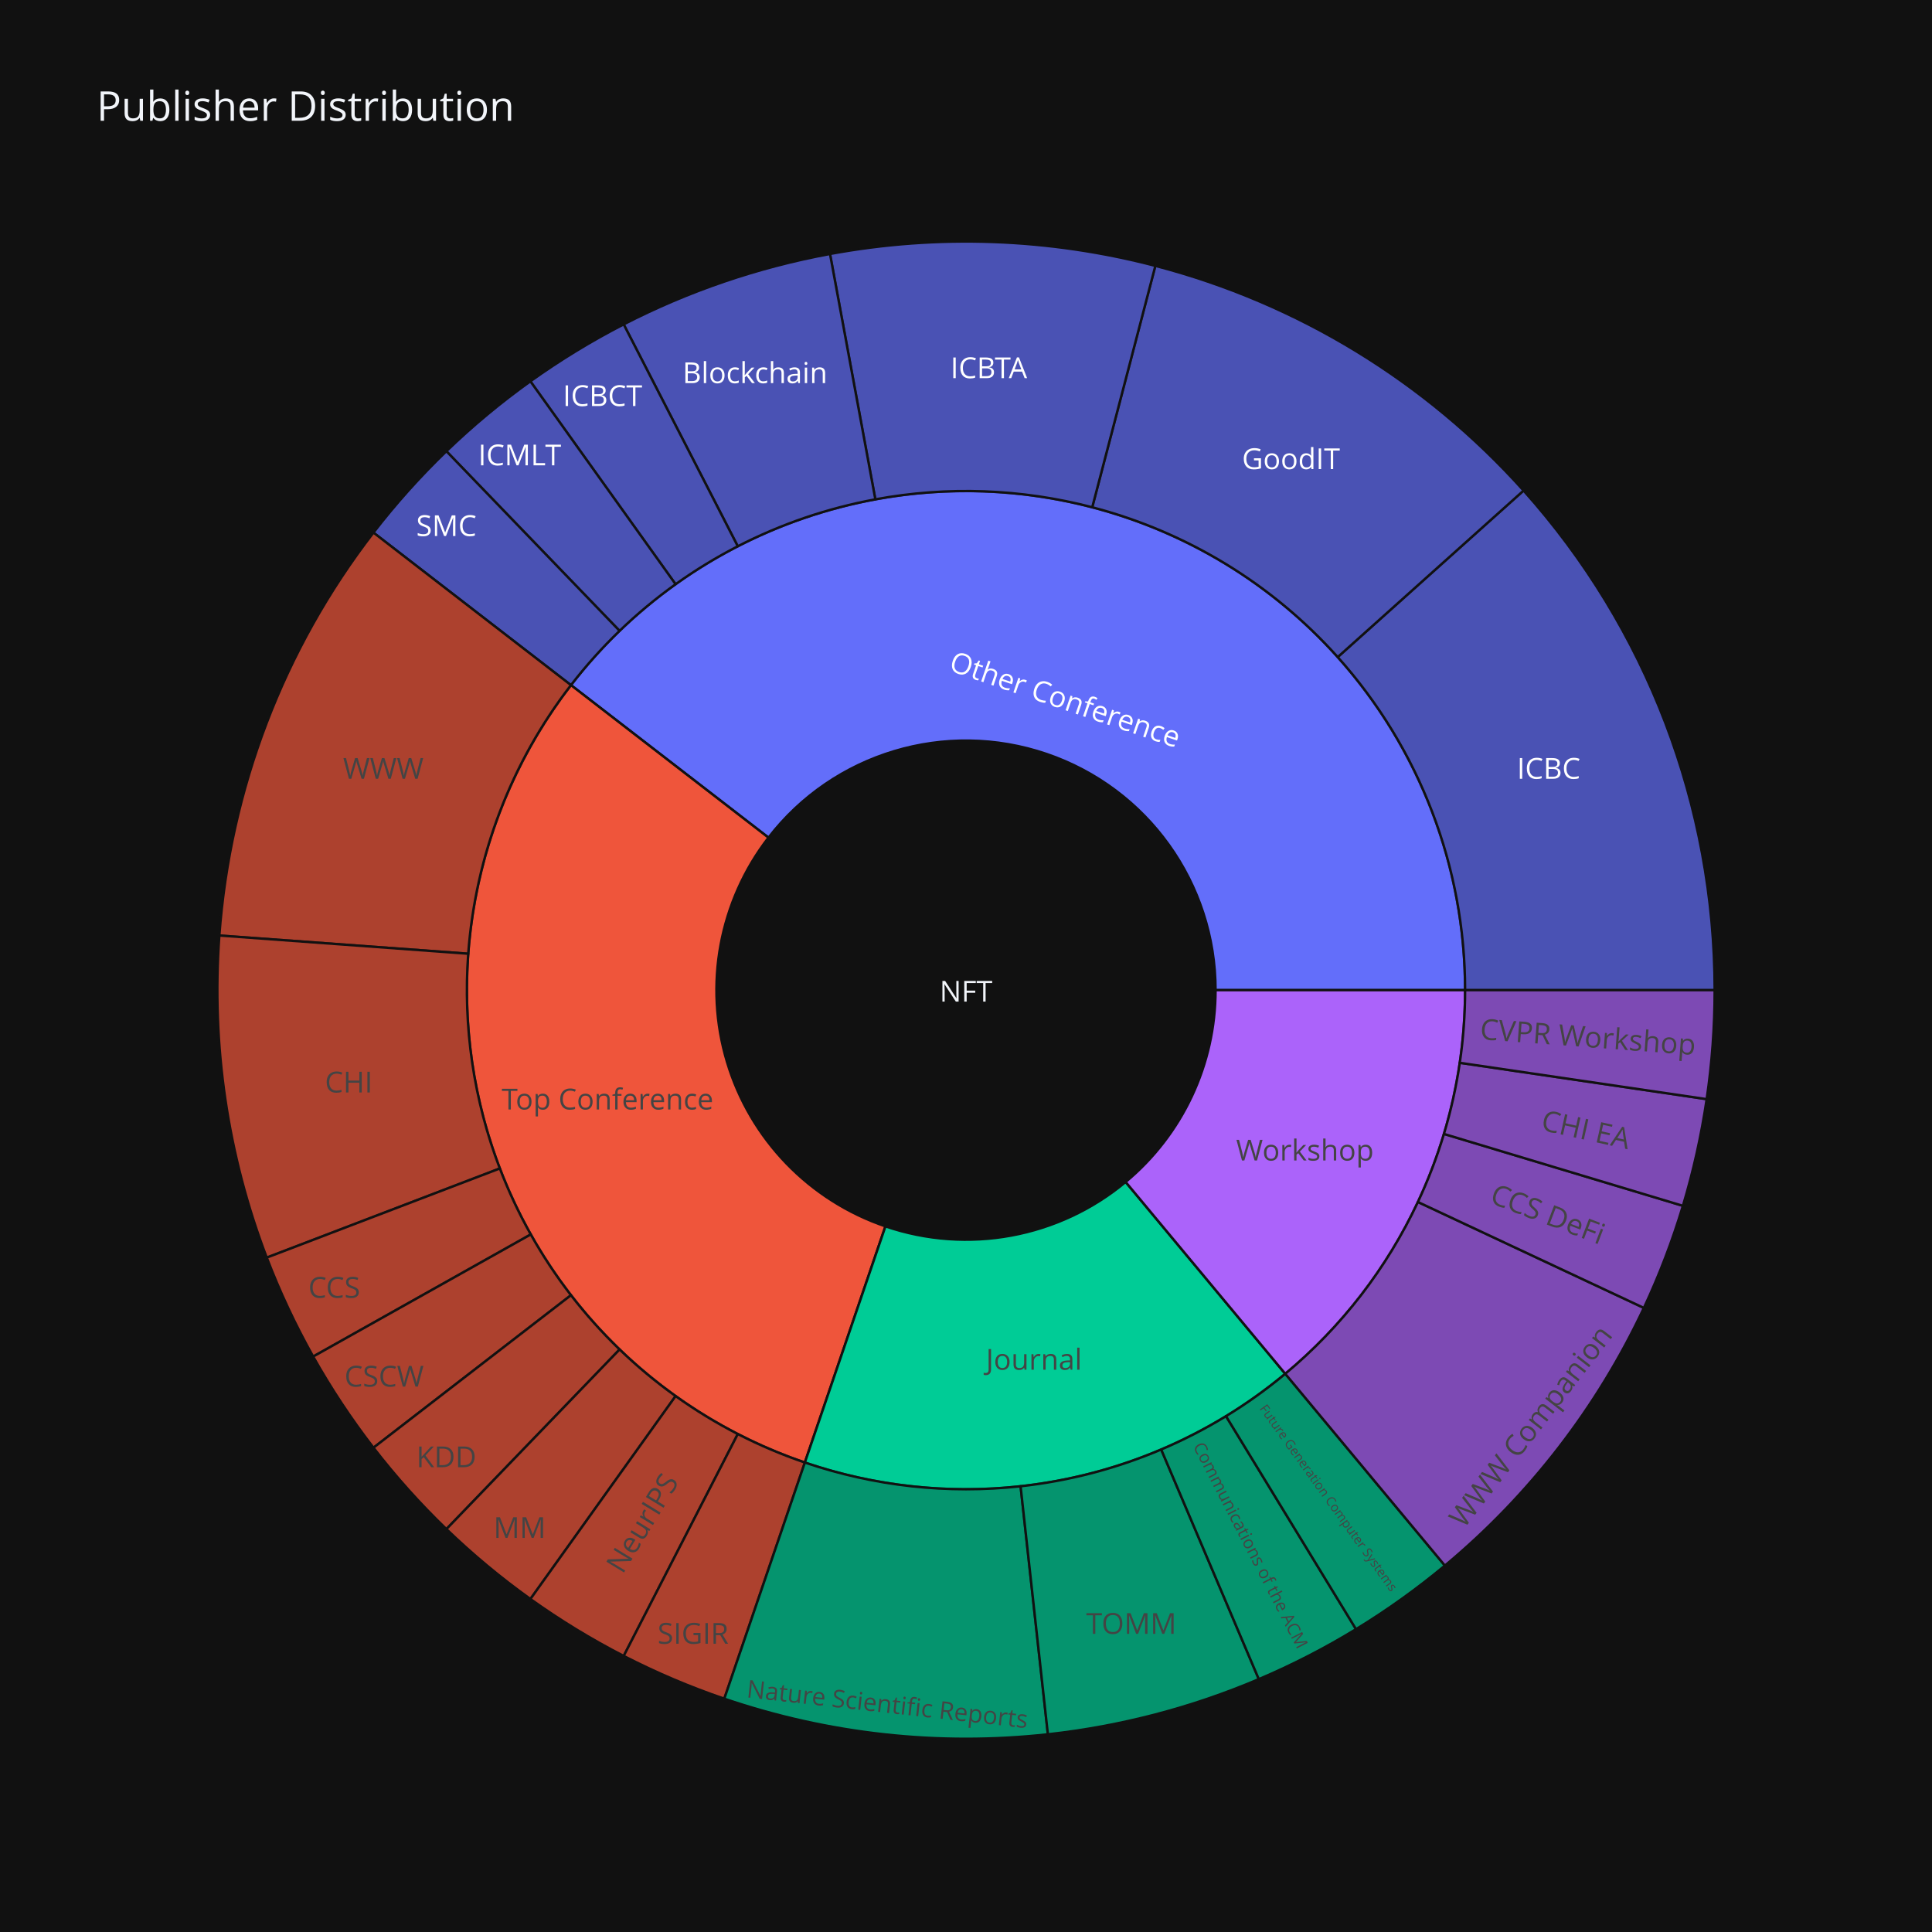
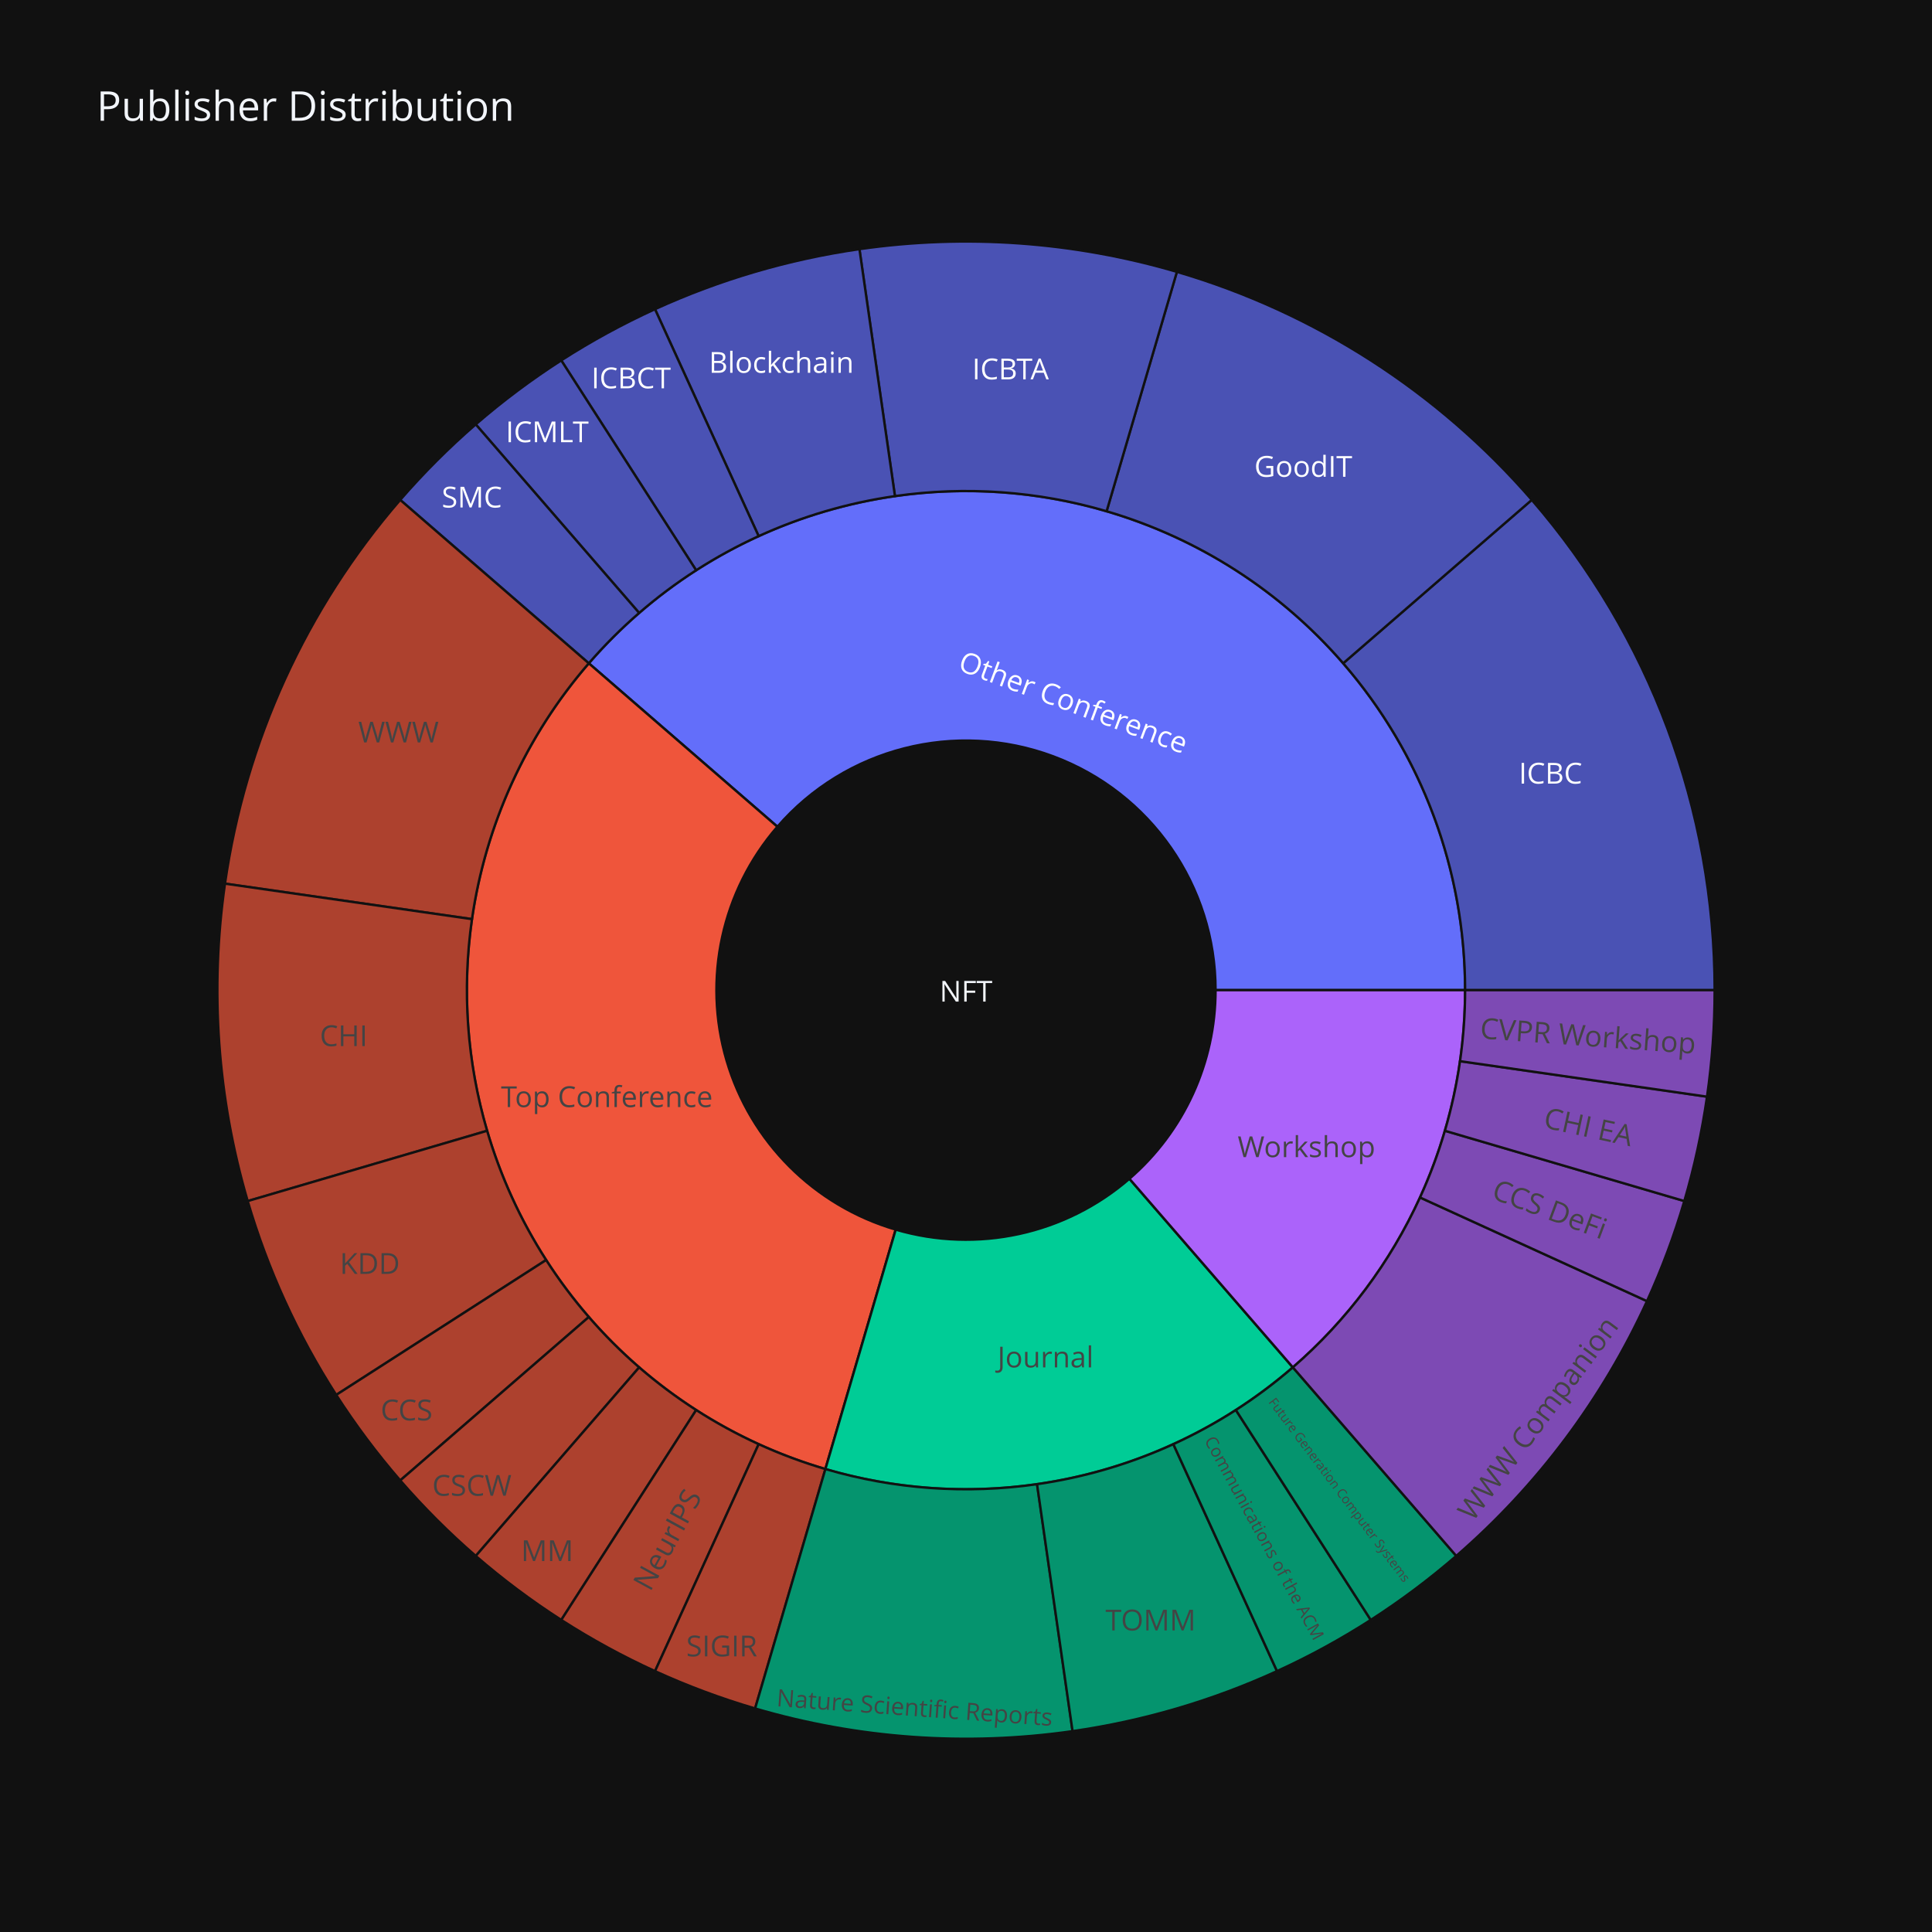
<svg xmlns="http://www.w3.org/2000/svg" class="main-svg" width="800" height="800" style="" viewBox="0 0 800 800">
  <rect x="0" y="0" width="800" height="800" style="fill: rgb(17, 17, 17); fill-opacity: 1;" />
-   <defs id="defs-18ace7">
+   <defs id="defs-288308">
    <g class="clips" />
    <g class="gradients" />
    <g class="patterns" />
  </defs>
  <g class="bglayer" />
  <g class="layer-below">
    <g class="imagelayer" />
    <g class="shapelayer" />
  </g>
  <g class="cartesianlayer" />
  <g class="polarlayer" />
  <g class="smithlayer" />
  <g class="ternarylayer" />
  <g class="geolayer" />
  <g class="funnelarealayer" />
  <g class="pielayer" />
  <g class="iciclelayer" />
  <g class="treemaplayer" />
  <g class="sunburstlayer">
    <g class="trace sunburst" stroke-linejoin="round" style="opacity: 1;">
      <g class="slice">
        <path class="surface" d="M400,410A0,0 0,1,0 400,410A0,0 0,1,0 400,410ZM503.333,410A103.333,103.333 0,1,1 296.667,410A103.333,103.333 0,1,1 503.333,410Z" style="pointer-events: all; stroke-width: 1; fill: rgb(0, 0, 0); fill-opacity: 0; stroke: rgb(17, 17, 17); stroke-opacity: 1;" />
        <g class="slicetext">
          <text data-notex="1" class="slicetext" text-anchor="middle" x="0" y="0" style="font-family: 'Open Sans', verdana, arial, sans-serif; font-size: 12px; fill: rgb(242, 245, 250); fill-opacity: 1; white-space: pre;" transform="translate(400,414.75)">NFT</text>
        </g>
      </g>
      <g class="slice cursor-pointer">
-         <path class="surface" d="M503.333,410L606.667,410A206.667,206.667 0,0,0 236.424,283.691L318.212,346.845A103.333,103.333 0,0,1 503.333,410Z" style="pointer-events: all; stroke-width: 1; fill: rgb(99, 110, 250); fill-opacity: 1; stroke: rgb(17, 17, 17); stroke-opacity: 1;" />
-         <g class="slicetext">
-           <text data-notex="1" class="slicetext" text-anchor="middle" x="0" y="0" style="font-family: 'Open Sans', verdana, arial, sans-serif; font-size: 12px; fill: rgb(255, 255, 255); fill-opacity: 1; white-space: pre;" transform="translate(439.7157,293.5839)rotate(18.83721)">Other Conference</text>
-         </g>
-       </g>
-       <g class="slice cursor-pointer">
-         <path class="surface" d="M318.212,346.845L236.424,283.691A206.667,206.667 0,0,0 333.271,605.598L366.636,507.799A103.333,103.333 0,0,1 318.212,346.845Z" style="pointer-events: all; stroke-width: 1; fill: rgb(239, 85, 59); fill-opacity: 1; stroke: rgb(17, 17, 17); stroke-opacity: 1;" />
-         <g class="slicetext">
-           <text data-notex="1" class="slicetext" text-anchor="middle" x="0" y="0" style="font-family: 'Open Sans', verdana, arial, sans-serif; font-size: 12px; fill: rgb(68, 68, 68); fill-opacity: 1; white-space: pre;" transform="translate(251.5719,459.4054)">Top Conference</text>
-         </g>
-       </g>
-       <g class="slice cursor-pointer">
-         <path class="surface" d="M366.636,507.799L333.271,605.598A206.667,206.667 0,0,0 532.199,568.854L466.1,489.427A103.333,103.333 0,0,1 366.636,507.799Z" style="pointer-events: all; stroke-width: 1; fill: rgb(0, 204, 150); fill-opacity: 1; stroke: rgb(17, 17, 17); stroke-opacity: 1;" />
-         <g class="slicetext">
-           <text data-notex="1" class="slicetext" text-anchor="middle" x="0" y="0" style="font-family: 'Open Sans', verdana, arial, sans-serif; font-size: 12px; fill: rgb(68, 68, 68); fill-opacity: 1; white-space: pre;" transform="translate(428.1537,567.1717)">Journal</text>
-         </g>
-       </g>
-       <g class="slice cursor-pointer">
-         <path class="surface" d="M466.1,489.427L532.199,568.854A206.667,206.667 0,0,0 606.667,410L503.333,410A103.333,103.333 0,0,1 466.1,489.427Z" style="pointer-events: all; stroke-width: 1; fill: rgb(171, 99, 250); fill-opacity: 1; stroke: rgb(17, 17, 17); stroke-opacity: 1;" />
-         <g class="slicetext">
-           <text data-notex="1" class="slicetext" text-anchor="middle" x="0" y="0" style="font-family: 'Open Sans', verdana, arial, sans-serif; font-size: 12px; fill: rgb(68, 68, 68); fill-opacity: 1; white-space: pre;" transform="translate(540.3445,480.5408)">Workshop</text>
-         </g>
-       </g>
-       <g class="slice">
-         <path class="surface" d="M606.667,410L710,410A310,310 0,0,0 630.879,203.131L553.92,272.087A206.667,206.667 0,0,1 606.667,410Z" style="pointer-events: all; stroke-width: 1; fill: rgb(99, 110, 250); fill-opacity: 1; stroke: rgb(17, 17, 17); stroke-opacity: 1; opacity: 0.7;" />
-         <g class="slicetext">
-           <text data-notex="1" class="slicetext" text-anchor="middle" x="0" y="0" style="font-family: 'Open Sans', verdana, arial, sans-serif; font-size: 12px; fill: rgb(255, 255, 255); fill-opacity: 1; white-space: pre;" transform="translate(641.2875,322.4654)">ICBC</text>
-         </g>
-       </g>
-       <g class="slice">
-         <path class="surface" d="M553.92,272.087L630.879,203.131A310,310 0,0,0 478.409,110.08L452.273,210.053A206.667,206.667 0,0,1 553.92,272.087Z" style="pointer-events: all; stroke-width: 1; fill: rgb(99, 110, 250); fill-opacity: 1; stroke: rgb(17, 17, 17); stroke-opacity: 1; opacity: 0.7;" />
-         <g class="slicetext">
-           <text data-notex="1" class="slicetext" text-anchor="middle" x="0" y="0" style="font-family: 'Open Sans', verdana, arial, sans-serif; font-size: 12px; fill: rgb(255, 255, 255); fill-opacity: 1; white-space: pre;" transform="translate(534.5763,194.2385)">GoodIT</text>
-         </g>
-       </g>
-       <g class="slice">
-         <path class="surface" d="M452.273,210.053L478.409,110.08A310,310 0,0,0 343.693,105.157L362.462,206.771A206.667,206.667 0,0,1 452.273,210.053Z" style="pointer-events: all; stroke-width: 1; fill: rgb(99, 110, 250); fill-opacity: 1; stroke: rgb(17, 17, 17); stroke-opacity: 1; opacity: 0.7;" />
-         <g class="slicetext">
-           <text data-notex="1" class="slicetext" text-anchor="middle" x="0" y="0" style="font-family: 'Open Sans', verdana, arial, sans-serif; font-size: 12px; fill: rgb(255, 255, 255); fill-opacity: 1; white-space: pre;" transform="translate(409.4349,156.589)">ICBTA</text>
-         </g>
-       </g>
-       <g class="slice">
-         <path class="surface" d="M362.462,206.771L343.693,105.157A310,310 0,0,0 258.255,134.304L305.503,226.203A206.667,206.667 0,0,1 362.462,206.771Z" style="pointer-events: all; stroke-width: 1; fill: rgb(99, 110, 250); fill-opacity: 1; stroke: rgb(17, 17, 17); stroke-opacity: 1; opacity: 0.7;" />
-         <g class="slicetext">
-           <text data-notex="1" class="slicetext" text-anchor="middle" x="0" y="0" style="font-family: 'Open Sans', verdana, arial, sans-serif; font-size: 12px; fill: rgb(255, 255, 255); fill-opacity: 1; white-space: pre;" transform="translate(312.6285,158.6431)">Blockchain</text>
-         </g>
-       </g>
-       <g class="slice">
-         <path class="surface" d="M305.503,226.203L258.255,134.304A310,310 0,0,0 219.624,157.88L279.749,241.92A206.667,206.667 0,0,1 305.503,226.203Z" style="pointer-events: all; stroke-width: 1; fill: rgb(99, 110, 250); fill-opacity: 1; stroke: rgb(17, 17, 17); stroke-opacity: 1; opacity: 0.7;" />
-         <g class="slicetext">
-           <text data-notex="1" class="slicetext" text-anchor="middle" x="0" y="0" style="font-family: 'Open Sans', verdana, arial, sans-serif; font-size: 12px; fill: rgb(255, 255, 255); fill-opacity: 1; white-space: pre;" transform="translate(249.4947,168.1377)">ICBCT</text>
-         </g>
-       </g>
-       <g class="slice">
-         <path class="surface" d="M279.749,241.92L219.624,157.88A310,310 0,0,0 184.837,186.83L256.558,261.22A206.667,206.667 0,0,1 279.749,241.92Z" style="pointer-events: all; stroke-width: 1; fill: rgb(99, 110, 250); fill-opacity: 1; stroke: rgb(17, 17, 17); stroke-opacity: 1; opacity: 0.7;" />
-         <g class="slicetext">
-           <text data-notex="1" class="slicetext" text-anchor="middle" x="0" y="0" style="font-family: 'Open Sans', verdana, arial, sans-serif; font-size: 12px; fill: rgb(255, 255, 255); fill-opacity: 1; white-space: pre;" transform="translate(215.1915,192.6795)">ICMLT</text>
-         </g>
-       </g>
-       <g class="slice">
-         <path class="surface" d="M256.558,261.22L184.837,186.83A310,310 0,0,0 154.636,220.536L236.424,283.691A206.667,206.667 0,0,1 256.558,261.22Z" style="pointer-events: all; stroke-width: 1; fill: rgb(99, 110, 250); fill-opacity: 1; stroke: rgb(17, 17, 17); stroke-opacity: 1; opacity: 0.7;" />
-         <g class="slicetext">
-           <text data-notex="1" class="slicetext" text-anchor="middle" x="0" y="0" style="font-family: 'Open Sans', verdana, arial, sans-serif; font-size: 12px; fill: rgb(255, 255, 255); fill-opacity: 1; white-space: pre;" transform="translate(184.8272,221.9543)">SMC</text>
-         </g>
-       </g>
-       <g class="slice">
-         <path class="surface" d="M236.424,283.691L154.636,220.536A310,310 0,0,0 90.827,387.371L193.885,394.914A206.667,206.667 0,0,1 236.424,283.691Z" style="pointer-events: all; stroke-width: 1; fill: rgb(239, 85, 59); fill-opacity: 1; stroke: rgb(17, 17, 17); stroke-opacity: 1; opacity: 0.7;" />
-         <g class="slicetext">
-           <text data-notex="1" class="slicetext" text-anchor="middle" x="0" y="0" style="font-family: 'Open Sans', verdana, arial, sans-serif; font-size: 12px; fill: rgb(68, 68, 68); fill-opacity: 1; white-space: pre;" transform="translate(158.7125,322.4654)">WWW</text>
-         </g>
-       </g>
-       <g class="slice">
-         <path class="surface" d="M193.885,394.914L90.827,387.371A310,310 0,0,0 110.455,520.742L206.97,483.828A206.667,206.667 0,0,1 193.885,394.914Z" style="pointer-events: all; stroke-width: 1; fill: rgb(239, 85, 59); fill-opacity: 1; stroke: rgb(17, 17, 17); stroke-opacity: 1; opacity: 0.7;" />
-         <g class="slicetext">
-           <text data-notex="1" class="slicetext" text-anchor="middle" x="0" y="0" style="font-family: 'Open Sans', verdana, arial, sans-serif; font-size: 12px; fill: rgb(68, 68, 68); fill-opacity: 1; white-space: pre;" transform="translate(144.4196,452.3636)">CHI</text>
-         </g>
-       </g>
-       <g class="slice">
-         <path class="surface" d="M206.97,483.828L110.455,520.742A310,310 0,0,0 129.665,561.72L219.776,511.146A206.667,206.667 0,0,1 206.97,483.828Z" style="pointer-events: all; stroke-width: 1; fill: rgb(239, 85, 59); fill-opacity: 1; stroke: rgb(17, 17, 17); stroke-opacity: 1; opacity: 0.7;" />
-         <g class="slicetext">
-           <text data-notex="1" class="slicetext" text-anchor="middle" x="0" y="0" style="font-family: 'Open Sans', verdana, arial, sans-serif; font-size: 12px; fill: rgb(68, 68, 68); fill-opacity: 1; white-space: pre;" transform="translate(138.4062,537.3802)">CCS</text>
-         </g>
-       </g>
-       <g class="slice">
-         <path class="surface" d="M219.776,511.146L129.665,561.72A310,310 0,0,0 154.636,599.464L236.424,536.309A206.667,206.667 0,0,1 219.776,511.146Z" style="pointer-events: all; stroke-width: 1; fill: rgb(239, 85, 59); fill-opacity: 1; stroke: rgb(17, 17, 17); stroke-opacity: 1; opacity: 0.7;" />
-         <g class="slicetext">
-           <text data-notex="1" class="slicetext" text-anchor="middle" x="0" y="0" style="font-family: 'Open Sans', verdana, arial, sans-serif; font-size: 12px; fill: rgb(68, 68, 68); fill-opacity: 1; white-space: pre;" transform="translate(159.049,574.1617)">CSCW</text>
-         </g>
-       </g>
-       <g class="slice">
-         <path class="surface" d="M236.424,536.309L154.636,599.464A310,310 0,0,0 184.837,633.17L256.558,558.78A206.667,206.667 0,0,1 236.424,536.309Z" style="pointer-events: all; stroke-width: 1; fill: rgb(239, 85, 59); fill-opacity: 1; stroke: rgb(17, 17, 17); stroke-opacity: 1; opacity: 0.7;" />
-         <g class="slicetext">
-           <text data-notex="1" class="slicetext" text-anchor="middle" x="0" y="0" style="font-family: 'Open Sans', verdana, arial, sans-serif; font-size: 12px; fill: rgb(68, 68, 68); fill-opacity: 1; white-space: pre;" transform="translate(184.8272,607.5457)">KDD</text>
-         </g>
-       </g>
-       <g class="slice">
-         <path class="surface" d="M256.558,558.78L184.837,633.17A310,310 0,0,0 219.624,662.12L279.749,578.08A206.667,206.667 0,0,1 256.558,558.78Z" style="pointer-events: all; stroke-width: 1; fill: rgb(239, 85, 59); fill-opacity: 1; stroke: rgb(17, 17, 17); stroke-opacity: 1; opacity: 0.7;" />
-         <g class="slicetext">
-           <text data-notex="1" class="slicetext" text-anchor="middle" x="0" y="0" style="font-family: 'Open Sans', verdana, arial, sans-serif; font-size: 12px; fill: rgb(68, 68, 68); fill-opacity: 1; white-space: pre;" transform="translate(215.1915,636.8205)">MM</text>
-         </g>
-       </g>
-       <g class="slice">
-         <path class="surface" d="M279.749,578.08L219.624,662.12A310,310 0,0,0 258.255,685.696L305.503,593.797A206.667,206.667 0,0,1 279.749,578.08Z" style="pointer-events: all; stroke-width: 1; fill: rgb(239, 85, 59); fill-opacity: 1; stroke: rgb(17, 17, 17); stroke-opacity: 1; opacity: 0.7;" />
-         <g class="slicetext">
-           <text data-notex="1" class="slicetext" text-anchor="middle" x="0" y="0" style="font-family: 'Open Sans', verdana, arial, sans-serif; font-size: 12px; fill: rgb(68, 68, 68); fill-opacity: 1; white-space: pre;" transform="translate(269.5716,632.8331)rotate(-58.60465)">NeurIPS</text>
-         </g>
-       </g>
-       <g class="slice">
-         <path class="surface" d="M305.503,593.797L258.255,685.696A310,310 0,0,0 299.907,703.396L333.271,605.598A206.667,206.667 0,0,1 305.503,593.797Z" style="pointer-events: all; stroke-width: 1; fill: rgb(239, 85, 59); fill-opacity: 1; stroke: rgb(17, 17, 17); stroke-opacity: 1; opacity: 0.7;" />
-         <g class="slicetext">
-           <text data-notex="1" class="slicetext" text-anchor="middle" x="0" y="0" style="font-family: 'Open Sans', verdana, arial, sans-serif; font-size: 12px; fill: rgb(68, 68, 68); fill-opacity: 1; white-space: pre;" transform="translate(286.9822,680.648)">SIGIR</text>
-         </g>
-       </g>
-       <g class="slice">
-         <path class="surface" d="M333.271,605.598L299.907,703.396A310,310 0,0,0 433.905,718.14L422.603,615.427A206.667,206.667 0,0,1 333.271,605.598Z" style="pointer-events: all; stroke-width: 1; fill: rgb(0, 204, 150); fill-opacity: 1; stroke: rgb(17, 17, 17); stroke-opacity: 1; opacity: 0.7;" />
-         <g class="slicetext">
-           <text data-notex="1" class="slicetext" text-anchor="middle" x="0" y="0" style="font-family: 'Open Sans', verdana, arial, sans-serif; font-size: 12px; fill: rgb(68, 68, 68); fill-opacity: 1; white-space: pre;" transform="translate(367.077,709.2148)scale(0.847598)rotate(6.27907)">Nature Scientific Reports</text>
-         </g>
-       </g>
-       <g class="slice">
-         <path class="surface" d="M422.603,615.427L433.905,718.14A310,310 0,0,0 521.242,695.307L480.828,600.205A206.667,206.667 0,0,1 422.603,615.427Z" style="pointer-events: all; stroke-width: 1; fill: rgb(0, 204, 150); fill-opacity: 1; stroke: rgb(17, 17, 17); stroke-opacity: 1; opacity: 0.7;" />
-         <g class="slicetext">
-           <text data-notex="1" class="slicetext" text-anchor="middle" x="0" y="0" style="font-family: 'Open Sans', verdana, arial, sans-serif; font-size: 12px; fill: rgb(68, 68, 68); fill-opacity: 1; white-space: pre;" transform="translate(468.4438,676.5514)">TOMM</text>
-         </g>
-       </g>
-       <g class="slice">
-         <path class="surface" d="M480.828,600.205L521.242,695.307A310,310 0,0,0 561.492,674.614L507.661,586.409A206.667,206.667 0,0,1 480.828,600.205Z" style="pointer-events: all; stroke-width: 1; fill: rgb(0, 204, 150); fill-opacity: 1; stroke: rgb(17, 17, 17); stroke-opacity: 1; opacity: 0.7;" />
-         <g class="slicetext">
-           <text data-notex="1" class="slicetext" text-anchor="middle" x="0" y="0" style="font-family: 'Open Sans', verdana, arial, sans-serif; font-size: 12px; fill: rgb(68, 68, 68); fill-opacity: 1; white-space: pre;" transform="translate(515.603,641.0238)scale(0.5943692)rotate(62.7907)">Communications of the ACM</text>
-         </g>
-       </g>
-       <g class="slice">
-         <path class="surface" d="M507.661,586.409L561.492,674.614A310,310 0,0,0 598.299,648.281L532.199,568.854A206.667,206.667 0,0,1 507.661,586.409Z" style="pointer-events: all; stroke-width: 1; fill: rgb(0, 204, 150); fill-opacity: 1; stroke: rgb(17, 17, 17); stroke-opacity: 1; opacity: 0.7;" />
-         <g class="slicetext">
-           <text data-notex="1" class="slicetext" text-anchor="middle" x="0" y="0" style="font-family: 'Open Sans', verdana, arial, sans-serif; font-size: 12px; fill: rgb(68, 68, 68); fill-opacity: 1; white-space: pre;" transform="translate(548.5989,621.316)scale(0.4425505)rotate(54.4186)">Future Generation Computer Systems</text>
-         </g>
-       </g>
-       <g class="slice">
-         <path class="surface" d="M532.199,568.854L598.299,648.281A310,310 0,0,0 680.689,541.582L587.126,497.721A206.667,206.667 0,0,1 532.199,568.854Z" style="pointer-events: all; stroke-width: 1; fill: rgb(171, 99, 250); fill-opacity: 1; stroke: rgb(17, 17, 17); stroke-opacity: 1; opacity: 0.7;" />
-         <g class="slicetext">
-           <text data-notex="1" class="slicetext" text-anchor="middle" x="0" y="0" style="font-family: 'Open Sans', verdana, arial, sans-serif; font-size: 12px; fill: rgb(68, 68, 68); fill-opacity: 1; white-space: pre;" transform="translate(637.151,593.122)rotate(-52.32558)">WWW Companion</text>
-         </g>
-       </g>
-       <g class="slice">
-         <path class="surface" d="M587.126,497.721L680.689,541.582A310,310 0,0,0 696.856,499.311L597.904,469.54A206.667,206.667 0,0,1 587.126,497.721Z" style="pointer-events: all; stroke-width: 1; fill: rgb(171, 99, 250); fill-opacity: 1; stroke: rgb(17, 17, 17); stroke-opacity: 1; opacity: 0.7;" />
-         <g class="slicetext">
-           <text data-notex="1" class="slicetext" text-anchor="middle" x="0" y="0" style="font-family: 'Open Sans', verdana, arial, sans-serif; font-size: 12px; fill: rgb(68, 68, 68); fill-opacity: 1; white-space: pre;" transform="translate(639.4556,506.6696)rotate(20.93023)">CCS DeFi</text>
-         </g>
-       </g>
-       <g class="slice">
-         <path class="surface" d="M597.904,469.54L696.856,499.311A310,310 0,0,0 706.696,455.136L604.464,440.091A206.667,206.667 0,0,1 597.904,469.54Z" style="pointer-events: all; stroke-width: 1; fill: rgb(171, 99, 250); fill-opacity: 1; stroke: rgb(17, 17, 17); stroke-opacity: 1; opacity: 0.7;" />
-         <g class="slicetext">
-           <text data-notex="1" class="slicetext" text-anchor="middle" x="0" y="0" style="font-family: 'Open Sans', verdana, arial, sans-serif; font-size: 12px; fill: rgb(68, 68, 68); fill-opacity: 1; white-space: pre;" transform="translate(655.8148,471.8516)rotate(12.55814)">CHI EA</text>
-         </g>
-       </g>
-       <g class="slice">
-         <path class="surface" d="M604.464,440.091L706.696,455.136A310,310 0,0,0 710,410L606.667,410A206.667,206.667 0,0,1 604.464,440.091Z" style="pointer-events: all; stroke-width: 1; fill: rgb(171, 99, 250); fill-opacity: 1; stroke: rgb(17, 17, 17); stroke-opacity: 1; opacity: 0.7;" />
-         <g class="slicetext">
-           <text data-notex="1" class="slicetext" text-anchor="middle" x="0" y="0" style="font-family: 'Open Sans', verdana, arial, sans-serif; font-size: 12px; fill: rgb(68, 68, 68); fill-opacity: 1; white-space: pre;" transform="translate(657.2489,433.5909)rotate(4.186047)">CVPR Workshop</text>
+         <path class="surface" d="M503.333,410L606.667,410A206.667,206.667 0,0,0 243.812,274.662L321.906,342.331A103.333,103.333 0,0,1 503.333,410Z" style="pointer-events: all; stroke-width: 1; fill: rgb(99, 110, 250); fill-opacity: 1; stroke: rgb(17, 17, 17); stroke-opacity: 1;" />
+         <g class="slicetext">
+           <text data-notex="1" class="slicetext" text-anchor="middle" x="0" y="0" style="font-family: 'Open Sans', verdana, arial, sans-serif; font-size: 12px; fill: rgb(255, 255, 255); fill-opacity: 1; white-space: pre;" transform="translate(442.9856,294.7512)rotate(20.45455)">Other Conference</text>
+         </g>
+       </g>
+       <g class="slice cursor-pointer">
+         <path class="surface" d="M321.906,342.331L243.812,274.662A206.667,206.667 0,0,0 341.775,608.295L370.888,509.148A103.333,103.333 0,0,1 321.906,342.331Z" style="pointer-events: all; stroke-width: 1; fill: rgb(239, 85, 59); fill-opacity: 1; stroke: rgb(17, 17, 17); stroke-opacity: 1;" />
+         <g class="slicetext">
+           <text data-notex="1" class="slicetext" text-anchor="middle" x="0" y="0" style="font-family: 'Open Sans', verdana, arial, sans-serif; font-size: 12px; fill: rgb(68, 68, 68); fill-opacity: 1; white-space: pre;" transform="translate(251.2786,458.4185)">Top Conference</text>
+         </g>
+       </g>
+       <g class="slice cursor-pointer">
+         <path class="surface" d="M370.888,509.148L341.775,608.295A206.667,206.667 0,0,0 535.338,566.188L467.669,488.094A103.333,103.333 0,0,1 370.888,509.148Z" style="pointer-events: all; stroke-width: 1; fill: rgb(0, 204, 150); fill-opacity: 1; stroke: rgb(17, 17, 17); stroke-opacity: 1;" />
+         <g class="slicetext">
+           <text data-notex="1" class="slicetext" text-anchor="middle" x="0" y="0" style="font-family: 'Open Sans', verdana, arial, sans-serif; font-size: 12px; fill: rgb(68, 68, 68); fill-opacity: 1; white-space: pre;" transform="translate(432.9476,566.2078)">Journal</text>
+         </g>
+       </g>
+       <g class="slice cursor-pointer">
+         <path class="surface" d="M467.669,488.094L535.338,566.188A206.667,206.667 0,0,0 606.667,410L503.333,410A103.333,103.333 0,0,1 467.669,488.094Z" style="pointer-events: all; stroke-width: 1; fill: rgb(171, 99, 250); fill-opacity: 1; stroke: rgb(17, 17, 17); stroke-opacity: 1;" />
+         <g class="slicetext">
+           <text data-notex="1" class="slicetext" text-anchor="middle" x="0" y="0" style="font-family: 'Open Sans', verdana, arial, sans-serif; font-size: 12px; fill: rgb(68, 68, 68); fill-opacity: 1; white-space: pre;" transform="translate(540.993,479.1393)">Workshop</text>
+         </g>
+       </g>
+       <g class="slice">
+         <path class="surface" d="M606.667,410L710,410A310,310 0,0,0 634.282,206.993L556.188,274.662A206.667,206.667 0,0,1 606.667,410Z" style="pointer-events: all; stroke-width: 1; fill: rgb(99, 110, 250); fill-opacity: 1; stroke: rgb(17, 17, 17); stroke-opacity: 1; opacity: 0.7;" />
+         <g class="slicetext">
+           <text data-notex="1" class="slicetext" text-anchor="middle" x="0" y="0" style="font-family: 'Open Sans', verdana, arial, sans-serif; font-size: 12px; fill: rgb(255, 255, 255); fill-opacity: 1; white-space: pre;" transform="translate(642.0453,324.4718)">ICBC</text>
+         </g>
+       </g>
+       <g class="slice">
+         <path class="surface" d="M556.188,274.662L634.282,206.993A310,310 0,0,0 487.337,112.557L458.225,211.705A206.667,206.667 0,0,1 556.188,274.662Z" style="pointer-events: all; stroke-width: 1; fill: rgb(99, 110, 250); fill-opacity: 1; stroke: rgb(17, 17, 17); stroke-opacity: 1; opacity: 0.7;" />
+         <g class="slicetext">
+           <text data-notex="1" class="slicetext" text-anchor="middle" x="0" y="0" style="font-family: 'Open Sans', verdana, arial, sans-serif; font-size: 12px; fill: rgb(255, 255, 255); fill-opacity: 1; white-space: pre;" transform="translate(539.6655,197.4262)">GoodIT</text>
+         </g>
+       </g>
+       <g class="slice">
+         <path class="surface" d="M458.225,211.705L487.337,112.557A310,310 0,0,0 355.882,103.155L370.588,205.437A206.667,206.667 0,0,1 458.225,211.705Z" style="pointer-events: all; stroke-width: 1; fill: rgb(99, 110, 250); fill-opacity: 1; stroke: rgb(17, 17, 17); stroke-opacity: 1; opacity: 0.7;" />
+         <g class="slicetext">
+           <text data-notex="1" class="slicetext" text-anchor="middle" x="0" y="0" style="font-family: 'Open Sans', verdana, arial, sans-serif; font-size: 12px; fill: rgb(255, 255, 255); fill-opacity: 1; white-space: pre;" transform="translate(418.4293,157.0749)">ICBTA</text>
+         </g>
+       </g>
+       <g class="slice">
+         <path class="surface" d="M370.588,205.437L355.882,103.155A310,310 0,0,0 271.221,128.014L314.148,222.009A206.667,206.667 0,0,1 370.588,205.437Z" style="pointer-events: all; stroke-width: 1; fill: rgb(99, 110, 250); fill-opacity: 1; stroke: rgb(17, 17, 17); stroke-opacity: 1; opacity: 0.7;" />
+         <g class="slicetext">
+           <text data-notex="1" class="slicetext" text-anchor="middle" x="0" y="0" style="font-family: 'Open Sans', verdana, arial, sans-serif; font-size: 12px; fill: rgb(255, 255, 255); fill-opacity: 1; white-space: pre;" transform="translate(323.5438,154.364)">Blockchain</text>
+         </g>
+       </g>
+       <g class="slice">
+         <path class="surface" d="M314.148,222.009L271.221,128.014A310,310 0,0,0 232.401,149.211L288.268,236.141A206.667,206.667 0,0,1 314.148,222.009Z" style="pointer-events: all; stroke-width: 1; fill: rgb(99, 110, 250); fill-opacity: 1; stroke: rgb(17, 17, 17); stroke-opacity: 1; opacity: 0.7;" />
+         <g class="slicetext">
+           <text data-notex="1" class="slicetext" text-anchor="middle" x="0" y="0" style="font-family: 'Open Sans', verdana, arial, sans-serif; font-size: 12px; fill: rgb(255, 255, 255); fill-opacity: 1; white-space: pre;" transform="translate(261.3257,160.787)">ICBCT</text>
+         </g>
+       </g>
+       <g class="slice">
+         <path class="surface" d="M288.268,236.141L232.401,149.211A310,310 0,0,0 196.993,175.718L264.662,253.812A206.667,206.667 0,0,1 288.268,236.141Z" style="pointer-events: all; stroke-width: 1; fill: rgb(99, 110, 250); fill-opacity: 1; stroke: rgb(17, 17, 17); stroke-opacity: 1; opacity: 0.7;" />
+         <g class="slicetext">
+           <text data-notex="1" class="slicetext" text-anchor="middle" x="0" y="0" style="font-family: 'Open Sans', verdana, arial, sans-serif; font-size: 12px; fill: rgb(255, 255, 255); fill-opacity: 1; white-space: pre;" transform="translate(226.5945,183.1074)">ICMLT</text>
+         </g>
+       </g>
+       <g class="slice">
+         <path class="surface" d="M264.662,253.812L196.993,175.718A310,310 0,0,0 165.718,206.993L243.812,274.662A206.667,206.667 0,0,1 264.662,253.812Z" style="pointer-events: all; stroke-width: 1; fill: rgb(99, 110, 250); fill-opacity: 1; stroke: rgb(17, 17, 17); stroke-opacity: 1; opacity: 0.7;" />
+         <g class="slicetext">
+           <text data-notex="1" class="slicetext" text-anchor="middle" x="0" y="0" style="font-family: 'Open Sans', verdana, arial, sans-serif; font-size: 12px; fill: rgb(255, 255, 255); fill-opacity: 1; white-space: pre;" transform="translate(195.3934,210.1434)">SMC</text>
+         </g>
+       </g>
+       <g class="slice">
+         <path class="surface" d="M243.812,274.662L165.718,206.993A310,310 0,0,0 93.155,365.882L195.437,380.588A206.667,206.667 0,0,1 243.812,274.662Z" style="pointer-events: all; stroke-width: 1; fill: rgb(239, 85, 59); fill-opacity: 1; stroke: rgb(17, 17, 17); stroke-opacity: 1; opacity: 0.7;" />
+         <g class="slicetext">
+           <text data-notex="1" class="slicetext" text-anchor="middle" x="0" y="0" style="font-family: 'Open Sans', verdana, arial, sans-serif; font-size: 12px; fill: rgb(68, 68, 68); fill-opacity: 1; white-space: pre;" transform="translate(165.0117,307.4345)">WWW</text>
+         </g>
+       </g>
+       <g class="slice">
+         <path class="surface" d="M195.437,380.588L93.155,365.882A310,310 0,0,0 102.557,497.337L201.705,468.225A206.667,206.667 0,0,1 195.437,380.588Z" style="pointer-events: all; stroke-width: 1; fill: rgb(239, 85, 59); fill-opacity: 1; stroke: rgb(17, 17, 17); stroke-opacity: 1; opacity: 0.7;" />
+         <g class="slicetext">
+           <text data-notex="1" class="slicetext" text-anchor="middle" x="0" y="0" style="font-family: 'Open Sans', verdana, arial, sans-serif; font-size: 12px; fill: rgb(68, 68, 68); fill-opacity: 1; white-space: pre;" transform="translate(142.3249,433.1793)">CHI</text>
+         </g>
+       </g>
+       <g class="slice">
+         <path class="surface" d="M201.705,468.225L102.557,497.337A310,310 0,0,0 139.211,577.599L226.141,521.732A206.667,206.667 0,0,1 201.705,468.225Z" style="pointer-events: all; stroke-width: 1; fill: rgb(239, 85, 59); fill-opacity: 1; stroke: rgb(17, 17, 17); stroke-opacity: 1; opacity: 0.7;" />
+         <g class="slicetext">
+           <text data-notex="1" class="slicetext" text-anchor="middle" x="0" y="0" style="font-family: 'Open Sans', verdana, arial, sans-serif; font-size: 12px; fill: rgb(68, 68, 68); fill-opacity: 1; white-space: pre;" transform="translate(153.1452,527.4848)">KDD</text>
+         </g>
+       </g>
+       <g class="slice">
+         <path class="surface" d="M226.141,521.732L139.211,577.599A310,310 0,0,0 165.718,613.007L243.812,545.338A206.667,206.667 0,0,1 226.141,521.732Z" style="pointer-events: all; stroke-width: 1; fill: rgb(239, 85, 59); fill-opacity: 1; stroke: rgb(17, 17, 17); stroke-opacity: 1; opacity: 0.7;" />
+         <g class="slicetext">
+           <text data-notex="1" class="slicetext" text-anchor="middle" x="0" y="0" style="font-family: 'Open Sans', verdana, arial, sans-serif; font-size: 12px; fill: rgb(68, 68, 68); fill-opacity: 1; white-space: pre;" transform="translate(168.3574,588.1555)">CCS</text>
+         </g>
+       </g>
+       <g class="slice">
+         <path class="surface" d="M243.812,545.338L165.718,613.007A310,310 0,0,0 196.993,644.282L264.662,566.188A206.667,206.667 0,0,1 243.812,545.338Z" style="pointer-events: all; stroke-width: 1; fill: rgb(239, 85, 59); fill-opacity: 1; stroke: rgb(17, 17, 17); stroke-opacity: 1; opacity: 0.7;" />
+         <g class="slicetext">
+           <text data-notex="1" class="slicetext" text-anchor="middle" x="0" y="0" style="font-family: 'Open Sans', verdana, arial, sans-serif; font-size: 12px; fill: rgb(68, 68, 68); fill-opacity: 1; white-space: pre;" transform="translate(195.3934,619.3566)">CSCW</text>
+         </g>
+       </g>
+       <g class="slice">
+         <path class="surface" d="M264.662,566.188L196.993,644.282A310,310 0,0,0 232.401,670.789L288.268,583.859A206.667,206.667 0,0,1 264.662,566.188Z" style="pointer-events: all; stroke-width: 1; fill: rgb(239, 85, 59); fill-opacity: 1; stroke: rgb(17, 17, 17); stroke-opacity: 1; opacity: 0.7;" />
+         <g class="slicetext">
+           <text data-notex="1" class="slicetext" text-anchor="middle" x="0" y="0" style="font-family: 'Open Sans', verdana, arial, sans-serif; font-size: 12px; fill: rgb(68, 68, 68); fill-opacity: 1; white-space: pre;" transform="translate(226.5945,646.3926)">MM</text>
+         </g>
+       </g>
+       <g class="slice">
+         <path class="surface" d="M288.268,583.859L232.401,670.789A310,310 0,0,0 271.221,691.986L314.148,597.991A206.667,206.667 0,0,1 288.268,583.859Z" style="pointer-events: all; stroke-width: 1; fill: rgb(239, 85, 59); fill-opacity: 1; stroke: rgb(17, 17, 17); stroke-opacity: 1; opacity: 0.7;" />
+         <g class="slicetext">
+           <text data-notex="1" class="slicetext" text-anchor="middle" x="0" y="0" style="font-family: 'Open Sans', verdana, arial, sans-serif; font-size: 12px; fill: rgb(68, 68, 68); fill-opacity: 1; white-space: pre;" transform="translate(280.0659,639.5542)rotate(-61.36364)">NeurIPS</text>
+         </g>
+       </g>
+       <g class="slice">
+         <path class="surface" d="M314.148,597.991L271.221,691.986A310,310 0,0,0 312.663,707.443L341.775,608.295A206.667,206.667 0,0,1 314.148,597.991Z" style="pointer-events: all; stroke-width: 1; fill: rgb(239, 85, 59); fill-opacity: 1; stroke: rgb(17, 17, 17); stroke-opacity: 1; opacity: 0.7;" />
+         <g class="slicetext">
+           <text data-notex="1" class="slicetext" text-anchor="middle" x="0" y="0" style="font-family: 'Open Sans', verdana, arial, sans-serif; font-size: 12px; fill: rgb(68, 68, 68); fill-opacity: 1; white-space: pre;" transform="translate(298.8565,685.8634)">SIGIR</text>
+         </g>
+       </g>
+       <g class="slice">
+         <path class="surface" d="M341.775,608.295L312.663,707.443A310,310 0,0,0 444.118,716.845L429.412,614.563A206.667,206.667 0,0,1 341.775,608.295Z" style="pointer-events: all; stroke-width: 1; fill: rgb(0, 204, 150); fill-opacity: 1; stroke: rgb(17, 17, 17); stroke-opacity: 1; opacity: 0.7;" />
+         <g class="slicetext">
+           <text data-notex="1" class="slicetext" text-anchor="middle" x="0" y="0" style="font-family: 'Open Sans', verdana, arial, sans-serif; font-size: 12px; fill: rgb(68, 68, 68); fill-opacity: 1; white-space: pre;" transform="translate(378.5015,710.5877)scale(0.8293166)rotate(4.090909)">Nature Scientific Reports</text>
+         </g>
+       </g>
+       <g class="slice">
+         <path class="surface" d="M429.412,614.563L444.118,716.845A310,310 0,0,0 528.779,691.986L485.852,597.991A206.667,206.667 0,0,1 429.412,614.563Z" style="pointer-events: all; stroke-width: 1; fill: rgb(0, 204, 150); fill-opacity: 1; stroke: rgb(17, 17, 17); stroke-opacity: 1; opacity: 0.7;" />
+         <g class="slicetext">
+           <text data-notex="1" class="slicetext" text-anchor="middle" x="0" y="0" style="font-family: 'Open Sans', verdana, arial, sans-serif; font-size: 12px; fill: rgb(68, 68, 68); fill-opacity: 1; white-space: pre;" transform="translate(476.4562,675.136)">TOMM</text>
+         </g>
+       </g>
+       <g class="slice">
+         <path class="surface" d="M485.852,597.991L528.779,691.986A310,310 0,0,0 567.599,670.789L511.732,583.859A206.667,206.667 0,0,1 485.852,597.991Z" style="pointer-events: all; stroke-width: 1; fill: rgb(0, 204, 150); fill-opacity: 1; stroke: rgb(17, 17, 17); stroke-opacity: 1; opacity: 0.7;" />
+         <g class="slicetext">
+           <text data-notex="1" class="slicetext" text-anchor="middle" x="0" y="0" style="font-family: 'Open Sans', verdana, arial, sans-serif; font-size: 12px; fill: rgb(68, 68, 68); fill-opacity: 1; white-space: pre;" transform="translate(521.3206,638.0731)scale(0.5943692)rotate(61.36364)">Communications of the ACM</text>
+         </g>
+       </g>
+       <g class="slice">
+         <path class="surface" d="M511.732,583.859L567.599,670.789A310,310 0,0,0 603.007,644.282L535.338,566.188A206.667,206.667 0,0,1 511.732,583.859Z" style="pointer-events: all; stroke-width: 1; fill: rgb(0, 204, 150); fill-opacity: 1; stroke: rgb(17, 17, 17); stroke-opacity: 1; opacity: 0.7;" />
+         <g class="slicetext">
+           <text data-notex="1" class="slicetext" text-anchor="middle" x="0" y="0" style="font-family: 'Open Sans', verdana, arial, sans-serif; font-size: 12px; fill: rgb(68, 68, 68); fill-opacity: 1; white-space: pre;" transform="translate(553.1254,618.0593)scale(0.4425505)rotate(53.18182)">Future Generation Computer Systems</text>
+         </g>
+       </g>
+       <g class="slice">
+         <path class="surface" d="M535.338,566.188L603.007,644.282A310,310 0,0,0 681.986,538.779L587.991,495.852A206.667,206.667 0,0,1 535.338,566.188Z" style="pointer-events: all; stroke-width: 1; fill: rgb(171, 99, 250); fill-opacity: 1; stroke: rgb(17, 17, 17); stroke-opacity: 1; opacity: 0.7;" />
+         <g class="slicetext">
+           <text data-notex="1" class="slicetext" text-anchor="middle" x="0" y="0" style="font-family: 'Open Sans', verdana, arial, sans-serif; font-size: 12px; fill: rgb(68, 68, 68); fill-opacity: 1; white-space: pre;" transform="translate(640.2265,589.8313)rotate(-53.18182)">WWW Companion</text>
+         </g>
+       </g>
+       <g class="slice">
+         <path class="surface" d="M587.991,495.852L681.986,538.779A310,310 0,0,0 697.443,497.337L598.295,468.225A206.667,206.667 0,0,1 587.991,495.852Z" style="pointer-events: all; stroke-width: 1; fill: rgb(171, 99, 250); fill-opacity: 1; stroke: rgb(17, 17, 17); stroke-opacity: 1; opacity: 0.7;" />
+         <g class="slicetext">
+           <text data-notex="1" class="slicetext" text-anchor="middle" x="0" y="0" style="font-family: 'Open Sans', verdana, arial, sans-serif; font-size: 12px; fill: rgb(68, 68, 68); fill-opacity: 1; white-space: pre;" transform="translate(640.2499,504.6782)rotate(20.45455)">CCS DeFi</text>
+         </g>
+       </g>
+       <g class="slice">
+         <path class="surface" d="M598.295,468.225L697.443,497.337A310,310 0,0,0 706.845,454.118L604.563,439.412A206.667,206.667 0,0,1 598.295,468.225Z" style="pointer-events: all; stroke-width: 1; fill: rgb(171, 99, 250); fill-opacity: 1; stroke: rgb(17, 17, 17); stroke-opacity: 1; opacity: 0.7;" />
+         <g class="slicetext">
+           <text data-notex="1" class="slicetext" text-anchor="middle" x="0" y="0" style="font-family: 'Open Sans', verdana, arial, sans-serif; font-size: 12px; fill: rgb(68, 68, 68); fill-opacity: 1; white-space: pre;" transform="translate(656.8599,470.7376)rotate(12.27273)">CHI EA</text>
+         </g>
+       </g>
+       <g class="slice">
+         <path class="surface" d="M604.563,439.412L706.845,454.118A310,310 0,0,0 710,410L606.667,410A206.667,206.667 0,0,1 604.563,439.412Z" style="pointer-events: all; stroke-width: 1; fill: rgb(171, 99, 250); fill-opacity: 1; stroke: rgb(17, 17, 17); stroke-opacity: 1; opacity: 0.7;" />
+         <g class="slicetext">
+           <text data-notex="1" class="slicetext" text-anchor="middle" x="0" y="0" style="font-family: 'Open Sans', verdana, arial, sans-serif; font-size: 12px; fill: rgb(68, 68, 68); fill-opacity: 1; white-space: pre;" transform="translate(657.2878,433.1637)rotate(4.090909)">CVPR Workshop</text>
        </g>
      </g>
    </g>
  </g>
  <g class="glimages" />
-   <defs id="topdefs-18ace7">
+   <defs id="topdefs-288308">
    <g class="clips" />
  </defs>
  <g class="layer-above">
    <g class="imagelayer" />
    <g class="shapelayer" />
  </g>
  <g class="infolayer">
    <g class="g-gtitle">
      <text class="gtitle" x="40" y="50" text-anchor="start" dy="0em" style="font-family: 'Open Sans', verdana, arial, sans-serif; font-size: 17px; fill: rgb(242, 245, 250); opacity: 1; font-weight: normal; white-space: pre;">Publisher Distribution</text>
    </g>
  </g>
</svg>
